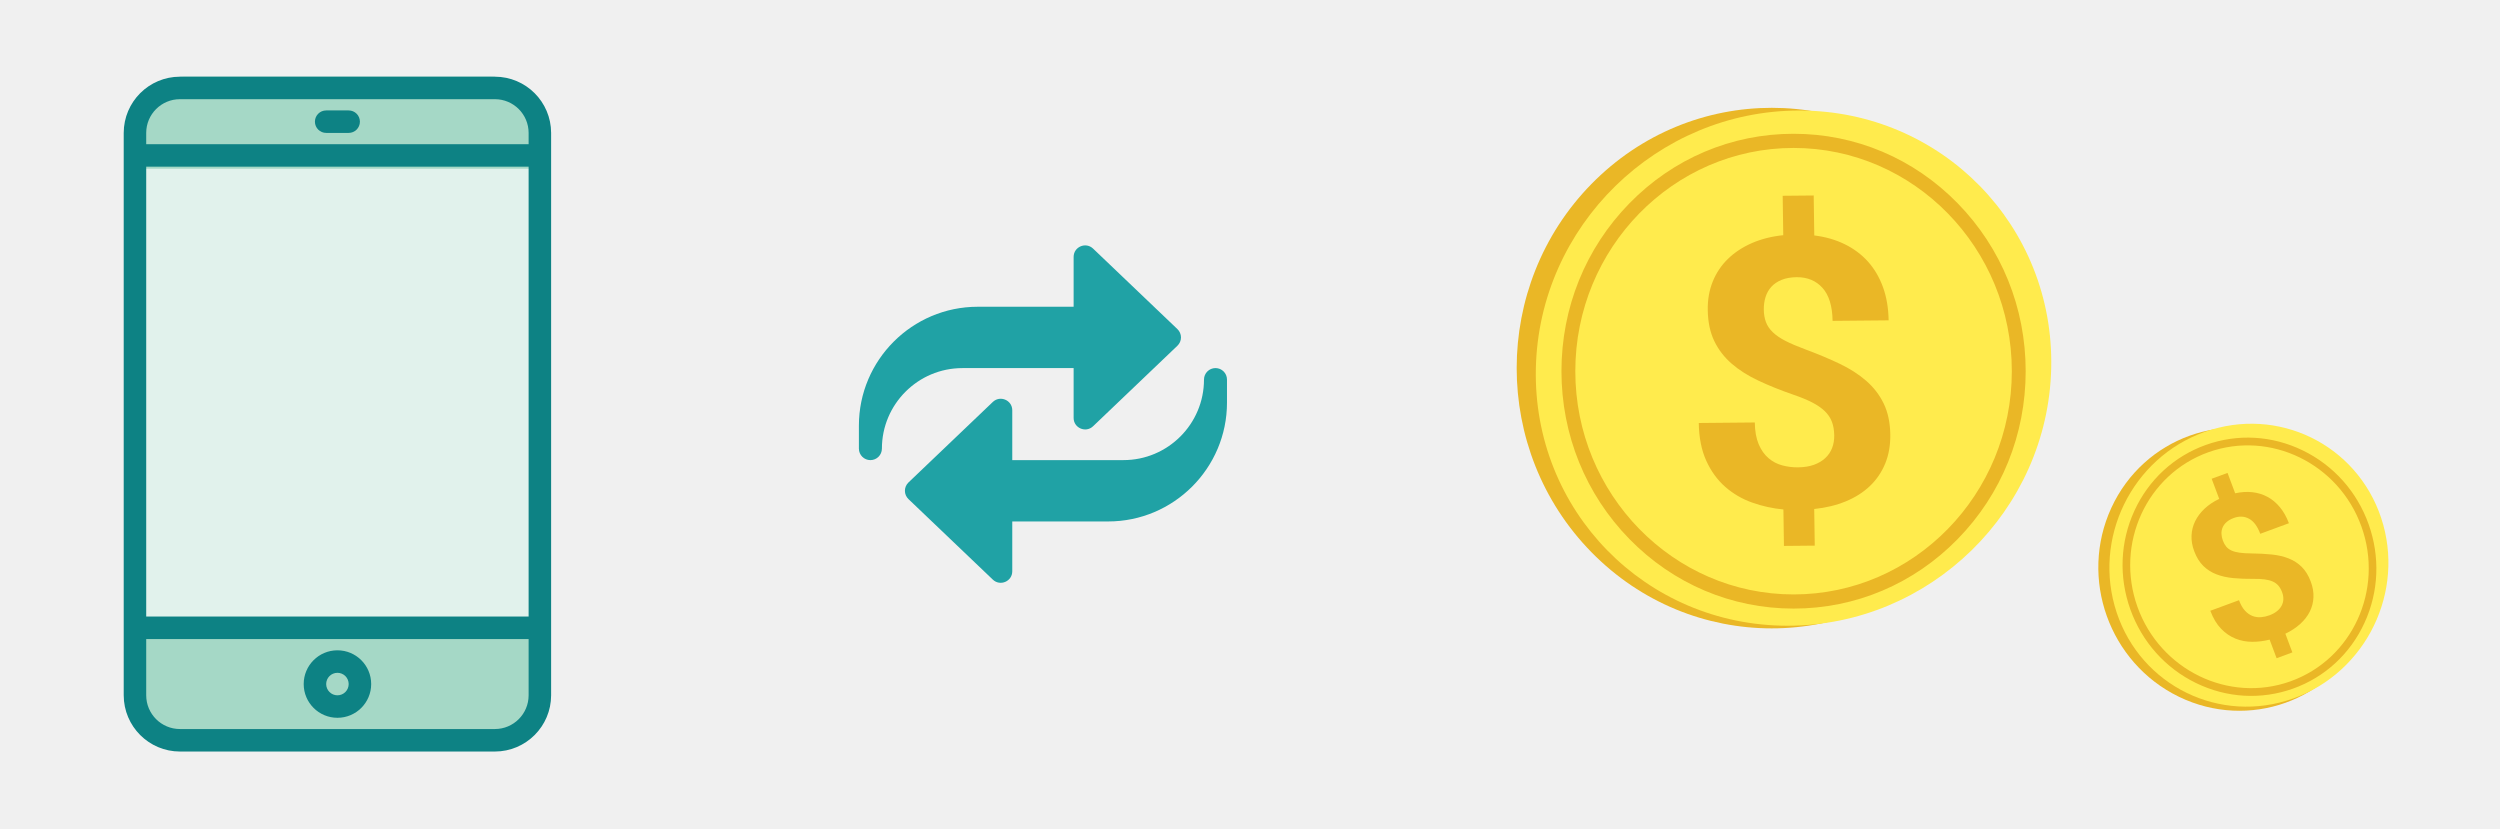
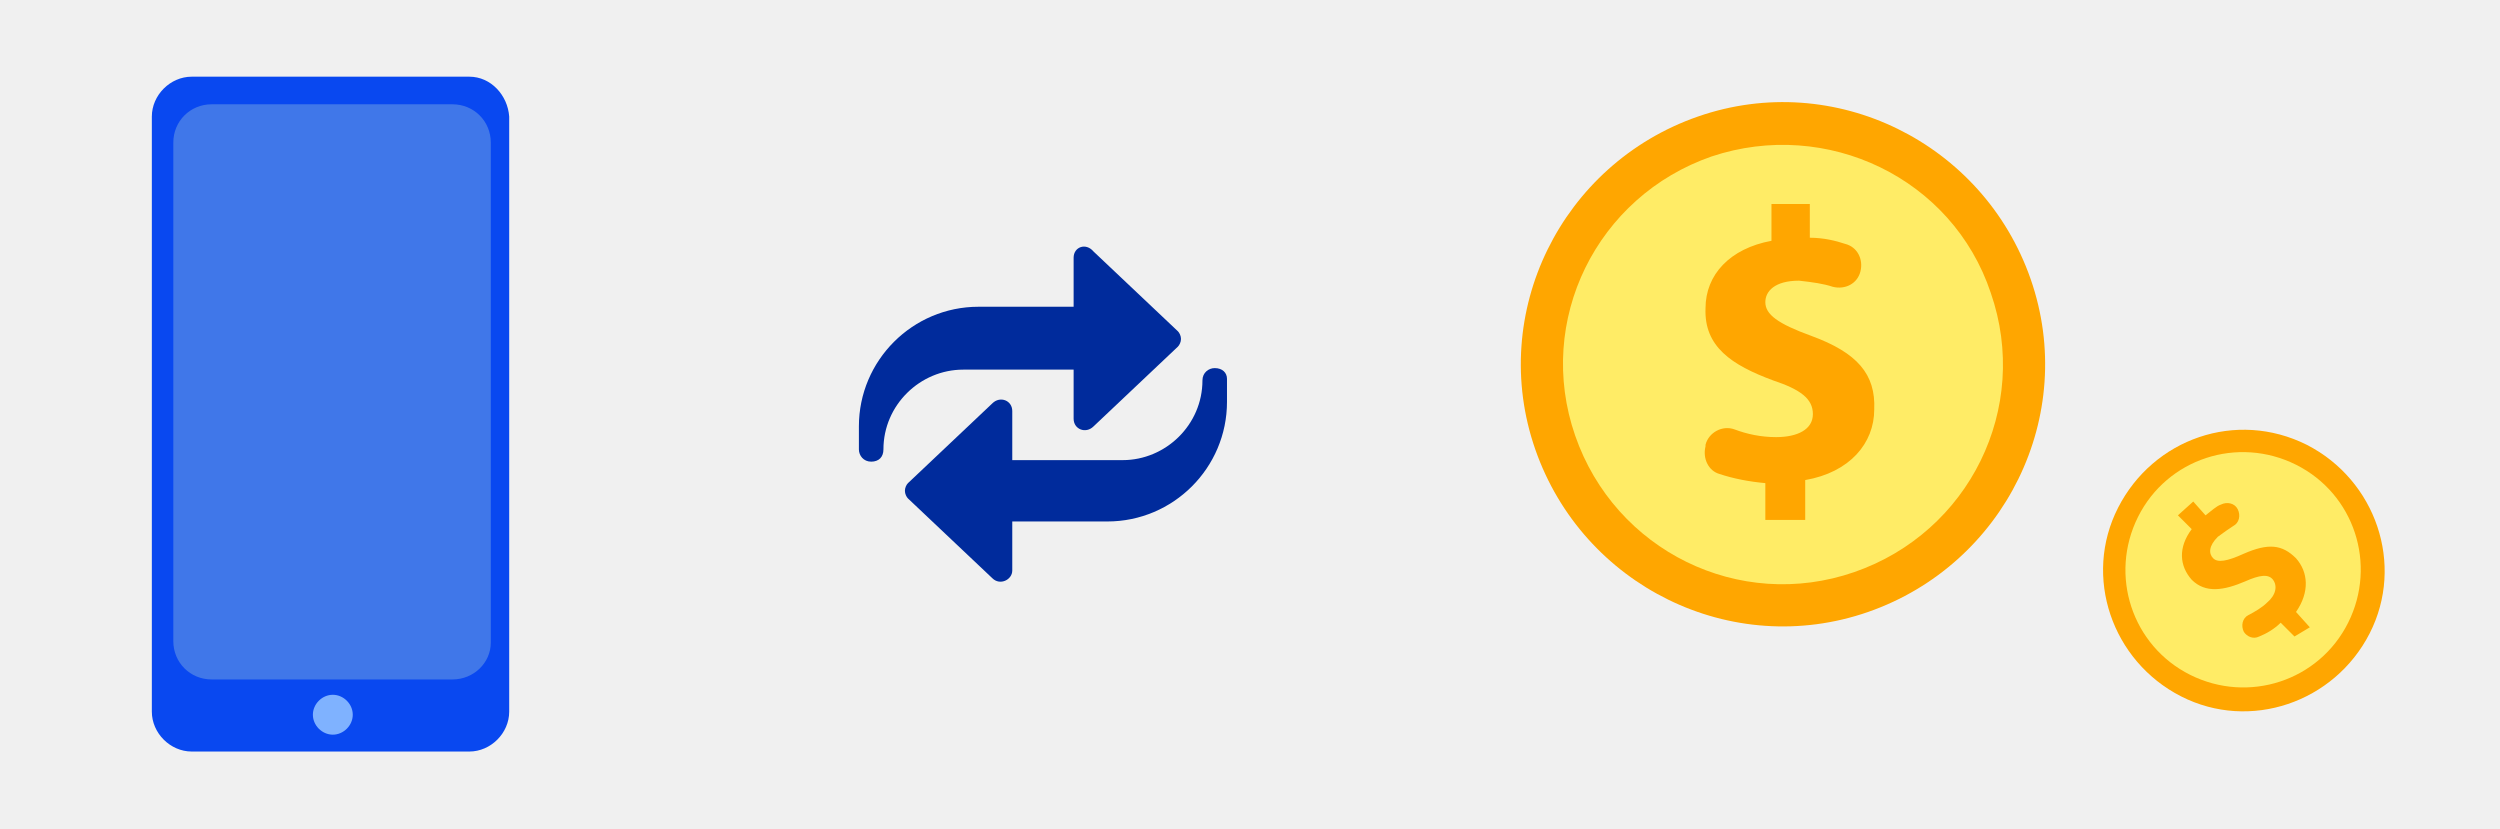
- <svg xmlns="http://www.w3.org/2000/svg" width="163" height="54" viewBox="0 0 163 54" fill="none">
-   <g clip-path="url(#clip0)">
-     <path d="M79.25 23.999C78.836 23.999 78.5 24.335 78.5 24.749C78.5 27.644 76.145 29.999 73.25 29.999H66V26.749C66 26.089 65.206 25.755 64.732 26.207L59.232 31.457C59.084 31.598 59 31.794 59 31.999C59 32.204 59.084 32.4 59.232 32.541L64.732 37.791C65.208 38.245 66 37.907 66 37.249V33.999H72.25C76.523 33.999 80 30.522 80 26.249V24.749C80 24.335 79.664 23.999 79.25 23.999Z" fill="#20A2A5" />
-     <path d="M70 16.75V20H63.75C59.477 20 56 23.477 56 27.75V29.25C56 29.664 56.336 30 56.75 30C57.164 30 57.5 29.664 57.5 29.25C57.5 26.355 59.855 24 62.75 24H70V27.25C70 27.907 70.791 28.248 71.268 27.792L76.768 22.542C76.916 22.401 77 22.205 77 22C77 21.795 76.916 21.599 76.768 21.458L71.268 16.208C70.791 15.754 70 16.092 70 16.75Z" fill="#20A2A5" />
+ <svg xmlns="http://www.w3.org/2000/svg" xmlns:xlink="http://www.w3.org/1999/xlink" version="1.1" id="Capa_1" x="0px" y="0px" viewBox="0 0 163 54" style="enable-background:new 0 0 163 54;" xml:space="preserve">
+   <style type="text/css">
+ 	.st0{clip-path:url(#SVGID_2_);}
+ 	.st1{fill:#002B9C;}
+ 	.st2{fill:#0D8284;}
+ 	.st3{fill:#0948F0;}
+ 	.st4{opacity:0.3;fill:#C3E5D9;enable-background:new    ;}
+ 	.st5{fill:#FFA600;}
+ 	.st6{fill:#FFEC66;}
+ 	.st7{fill:#7FB2FF;}
+ </style>
+   <g>
+     <defs>
+       <rect id="SVGID_1_" x="56" y="15" width="24" height="24" />
+     </defs>
+     <clipPath id="SVGID_2_">
+       <use xlink:href="#SVGID_1_" style="overflow:visible;" />
+     </clipPath>
+     <g class="st0">
+       <path class="st1" d="M79.2,24c-0.4,0-0.8,0.3-0.8,0.8c0,2.9-2.4,5.2-5.2,5.2H66v-3.2c0-0.7-0.8-1-1.3-0.5l-5.5,5.2    C59.1,31.6,59,31.8,59,32s0.1,0.4,0.2,0.5l5.5,5.2c0.5,0.5,1.3,0.1,1.3-0.5V34h6.2c4.3,0,7.8-3.5,7.8-7.8v-1.5    C80,24.3,79.7,24,79.2,24z" />
+       <path class="st1" d="M70,16.8V20h-6.2c-4.3,0-7.8,3.5-7.8,7.8v1.5c0,0.4,0.3,0.8,0.8,0.8s0.8-0.3,0.8-0.8c0-2.9,2.4-5.2,5.2-5.2    H70v3.2c0,0.7,0.8,1,1.3,0.5l5.5-5.2c0.1-0.1,0.2-0.3,0.2-0.5s-0.1-0.4-0.2-0.5l-5.5-5.2C70.8,15.8,70,16.1,70,16.8z" />
+     </g>
  </g>
-   <rect x="9" y="5" width="26" height="43" rx="3" fill="#A5D8C6" />
-   <rect x="9" y="11" width="26" height="30" fill="#E1F2EC" />
-   <path d="M32.266 5H11.733C9.709 5.002 8.069 6.643 8.066 8.667V45.333C8.069 47.357 9.709 48.998 11.733 49H32.266C34.29 48.998 35.931 47.357 35.933 45.333V8.667C35.931 6.643 34.29 5.002 32.266 5ZM34.466 45.333C34.466 46.548 33.481 47.533 32.266 47.533H11.733C10.518 47.533 9.533 46.548 9.533 45.333V41.667H34.466V45.333ZM34.466 40.2H9.533V10.867H34.466V40.2ZM34.466 9.4H9.533V8.667C9.533 7.452 10.518 6.467 11.733 6.467H32.266C33.481 6.467 34.466 7.452 34.466 8.667V9.4Z" fill="#0D8284" />
-   <path d="M22.001 42.4C20.786 42.4 19.801 43.385 19.801 44.6C19.801 45.815 20.786 46.8 22.001 46.8C23.216 46.8 24.201 45.815 24.201 44.6C24.201 43.385 23.216 42.4 22.001 42.4ZM22.001 45.334C21.596 45.334 21.267 45.005 21.267 44.6C21.267 44.195 21.596 43.867 22.001 43.867C22.406 43.867 22.734 44.195 22.734 44.6C22.734 45.005 22.406 45.334 22.001 45.334Z" fill="#0D8284" />
-   <path d="M22.733 7.2H21.267C20.862 7.2 20.533 7.528 20.533 7.933C20.533 8.338 20.862 8.666 21.267 8.666H22.733C23.138 8.666 23.466 8.338 23.466 7.933C23.466 7.528 23.138 7.2 22.733 7.2Z" fill="#0D8284" />
-   <path d="M127.276 36C133.77 29.373 133.77 18.627 127.276 12C120.782 5.373 110.253 5.373 103.759 12C97.264 18.627 97.264 29.373 103.759 36C110.253 42.627 120.782 42.627 127.276 36Z" fill="#EAB726" />
-   <path d="M116.559 40.798C125.837 40.798 133.529 33.278 133.739 24.002C133.948 14.726 126.596 7.206 117.318 7.206C108.039 7.206 100.348 14.726 100.138 24.002C99.928 33.278 107.28 40.798 116.559 40.798Z" fill="#FFEB4D" />
-   <path d="M106.239 35.146C103.382 32.223 101.807 28.335 101.807 24.2C101.807 20.066 103.381 16.179 106.239 13.256C109.097 10.332 112.898 8.722 116.941 8.722C120.983 8.722 124.783 10.332 127.641 13.256C130.499 16.179 132.074 20.067 132.074 24.2C132.074 28.334 130.5 32.222 127.641 35.146C124.783 38.069 120.982 39.68 116.941 39.68C112.898 39.68 109.098 38.069 106.239 35.146ZM102.71 24.201C102.71 32.227 109.094 38.757 116.941 38.757C124.787 38.757 131.171 32.227 131.171 24.201C131.171 16.176 124.787 9.646 116.941 9.646C109.094 9.646 102.71 16.175 102.71 24.201Z" fill="#EAB726" />
-   <path d="M119.592 28.385C119.587 28.049 119.536 27.753 119.44 27.498C119.343 27.243 119.188 27.012 118.975 26.806C118.761 26.6 118.487 26.411 118.151 26.238C117.816 26.066 117.407 25.897 116.924 25.733C116.094 25.446 115.339 25.142 114.661 24.824C113.982 24.506 113.399 24.138 112.913 23.718C112.427 23.298 112.046 22.806 111.773 22.24C111.5 21.675 111.357 21 111.346 20.215C111.335 19.536 111.444 18.915 111.673 18.352C111.901 17.79 112.23 17.299 112.662 16.879C113.094 16.459 113.614 16.116 114.221 15.85C114.829 15.585 115.511 15.412 116.268 15.334L116.231 12.765L118.253 12.746L118.291 15.351C119.017 15.44 119.677 15.63 120.271 15.92C120.865 16.211 121.372 16.59 121.792 17.058C122.212 17.526 122.538 18.082 122.771 18.723C123.003 19.366 123.126 20.086 123.138 20.886L119.485 20.92C119.471 19.96 119.252 19.244 118.827 18.771C118.404 18.3 117.841 18.067 117.143 18.073C116.764 18.077 116.438 18.134 116.166 18.245C115.894 18.355 115.67 18.505 115.496 18.694C115.322 18.885 115.195 19.107 115.115 19.364C115.034 19.62 114.996 19.897 115 20.193C115.004 20.488 115.05 20.756 115.138 20.996C115.225 21.235 115.374 21.456 115.583 21.658C115.793 21.86 116.069 22.05 116.414 22.227C116.758 22.403 117.184 22.585 117.692 22.773C118.513 23.078 119.262 23.391 119.937 23.713C120.611 24.035 121.192 24.407 121.679 24.831C122.165 25.255 122.546 25.749 122.819 26.315C123.092 26.881 123.235 27.552 123.247 28.328C123.257 29.031 123.147 29.665 122.914 30.227C122.682 30.79 122.35 31.277 121.918 31.689C121.486 32.101 120.962 32.434 120.346 32.688C119.731 32.942 119.044 33.108 118.287 33.187L118.322 35.575L116.313 35.594L116.278 33.217C115.577 33.152 114.899 33.002 114.242 32.768C113.586 32.534 113.001 32.194 112.489 31.746C111.978 31.298 111.564 30.733 111.252 30.047C110.938 29.362 110.774 28.539 110.76 27.579L114.413 27.545C114.421 28.113 114.506 28.587 114.667 28.965C114.828 29.344 115.042 29.646 115.306 29.871C115.571 30.097 115.87 30.255 116.205 30.343C116.539 30.432 116.879 30.474 117.224 30.471C117.62 30.467 117.967 30.413 118.264 30.306C118.562 30.199 118.81 30.052 119.009 29.866C119.209 29.68 119.357 29.461 119.455 29.207C119.55 28.956 119.596 28.682 119.592 28.385Z" fill="#EAB726" />
-   <path d="M154.136 41.111C156.252 36.518 154.279 31.003 149.73 28.794C145.18 26.585 139.776 28.518 137.66 33.111C135.544 37.705 137.516 43.22 142.066 45.429C146.616 47.638 152.02 45.705 154.136 41.111Z" fill="#EAB726" />
-   <path d="M149.517 45.541C154.279 43.837 156.846 38.566 155.251 33.766C153.655 28.967 148.502 26.457 143.74 28.161C138.978 29.864 136.411 35.136 138.006 39.935C139.601 44.734 144.755 47.244 149.517 45.541Z" fill="#FFEB4D" />
-   <path d="M143.183 44.535C141.18 43.559 139.658 41.853 138.898 39.731C138.139 37.609 138.234 35.325 139.164 33.3C140.094 31.275 141.749 29.75 143.824 29.008C145.899 28.266 148.144 28.395 150.148 29.371C152.151 30.346 153.673 32.052 154.432 34.174C155.191 36.295 155.097 38.58 154.167 40.605C153.237 42.63 151.582 44.155 149.508 44.897C147.433 45.639 145.187 45.51 143.183 44.535ZM139.362 39.566C140.836 43.684 145.311 45.864 149.338 44.423C153.365 42.983 155.443 38.459 153.969 34.34C152.496 30.221 148.021 28.042 143.994 29.483C139.967 30.923 137.889 35.446 139.362 39.566Z" fill="#EAB726" />
-   <path d="M148.794 38.614C148.73 38.443 148.649 38.3 148.553 38.187C148.457 38.074 148.335 37.984 148.188 37.917C148.04 37.851 147.864 37.804 147.661 37.777C147.457 37.75 147.216 37.739 146.938 37.743C146.459 37.748 146.016 37.73 145.61 37.692C145.203 37.653 144.836 37.571 144.51 37.445C144.183 37.319 143.897 37.136 143.653 36.896C143.409 36.656 143.212 36.336 143.062 35.935C142.932 35.588 142.874 35.25 142.888 34.919C142.902 34.589 142.981 34.276 143.125 33.981C143.27 33.686 143.473 33.415 143.736 33.167C144 32.919 144.318 32.705 144.692 32.526L144.201 31.215L145.236 30.834L145.733 32.163C146.122 32.076 146.496 32.052 146.854 32.092C147.213 32.132 147.542 32.234 147.844 32.397C148.145 32.56 148.415 32.786 148.652 33.072C148.889 33.359 149.084 33.706 149.237 34.114L147.369 34.803C147.185 34.313 146.942 33.985 146.637 33.821C146.333 33.656 146.001 33.64 145.644 33.772C145.45 33.843 145.293 33.932 145.174 34.039C145.055 34.145 144.967 34.264 144.913 34.393C144.858 34.522 144.834 34.66 144.84 34.806C144.845 34.953 144.877 35.102 144.933 35.253C144.99 35.404 145.063 35.533 145.151 35.64C145.24 35.746 145.357 35.832 145.502 35.898C145.646 35.963 145.823 36.01 146.032 36.037C146.241 36.065 146.493 36.08 146.789 36.083C147.266 36.088 147.708 36.112 148.113 36.153C148.519 36.194 148.885 36.279 149.213 36.407C149.54 36.535 149.826 36.719 150.07 36.959C150.315 37.2 150.511 37.518 150.659 37.914C150.794 38.273 150.853 38.618 150.837 38.95C150.822 39.281 150.741 39.592 150.595 39.883C150.449 40.174 150.241 40.441 149.971 40.684C149.702 40.927 149.38 41.139 149.006 41.318L149.462 42.537L148.435 42.916L147.98 41.703C147.609 41.798 147.233 41.846 146.853 41.846C146.473 41.846 146.111 41.779 145.766 41.643C145.421 41.507 145.105 41.293 144.819 40.998C144.532 40.704 144.297 40.312 144.113 39.822L145.982 39.134C146.09 39.424 146.221 39.651 146.373 39.816C146.525 39.981 146.69 40.097 146.868 40.164C147.045 40.231 147.227 40.257 147.415 40.241C147.603 40.225 147.785 40.185 147.962 40.12C148.164 40.045 148.332 39.953 148.465 39.844C148.598 39.734 148.699 39.614 148.767 39.481C148.835 39.349 148.871 39.209 148.875 39.061C148.877 38.915 148.851 38.766 148.794 38.614Z" fill="#EAB726" />
-   <defs>
-     <clipPath id="clip0">
-       <rect width="24" height="24" fill="white" transform="matrix(1 0 0 -1 56 39)" />
-     </clipPath>
-   </defs>
+   <path class="st2" d="M22.7,7.2h-1.5c-0.4,0-0.7,0.3-0.7,0.7c0,0.4,0.3,0.7,0.7,0.7h1.5c0.4,0,0.7-0.3,0.7-0.7  C23.5,7.5,23.1,7.2,22.7,7.2z" />
+   <g>
+     <path class="st3" d="M12.5,49h18.1c1.4,0,2.6-1.2,2.6-2.6V7.6C33.1,6.2,32,5,30.6,5H12.5c-1.4,0-2.6,1.2-2.6,2.6v38.8   C9.9,47.8,11.1,49,12.5,49z" />
+     <path class="st4" d="M32,41.9V9.3c0-1.4-1.1-2.5-2.5-2.5H13.8c-1.4,0-2.5,1.1-2.5,2.5v32.5c0,1.4,1.1,2.5,2.5,2.5h15.7   C30.9,44.3,32,43.2,32,41.9z" />
+   </g>
+   <g>
+     <path class="st5" d="M132.4,18.2c3.1,8.9-1.7,18.6-10.6,21.7c-8.9,3.1-18.6-1.7-21.7-10.6c-3.1-8.9,1.7-18.6,10.6-21.7   S129.3,9.3,132.4,18.2z" />
+     <path class="st6" d="M129.8,19.1c2.6,7.5-1.4,15.6-8.9,18.2c-7.5,2.6-15.6-1.4-18.2-8.9c-2.6-7.5,1.4-15.6,8.9-18.2   C119.1,7.7,127.3,11.6,129.8,19.1z" />
+     <g>
+       <path class="st5" d="M115.1,33.9l0-2.4c-1.1-0.1-2.1-0.3-3-0.6c-0.7-0.2-1.1-1-0.9-1.8l0-0.1c0.2-0.8,1.1-1.3,1.9-1    c0.8,0.3,1.7,0.5,2.7,0.5c1.4,0,2.4-0.5,2.4-1.5c0-1-0.8-1.6-2.6-2.2c-2.7-1-4.5-2.2-4.4-4.7c0-2.2,1.6-3.9,4.3-4.4l0-2.4l2.5,0    l0,2.2c0.9,0,1.7,0.2,2.3,0.4c0.8,0.2,1.2,1,1,1.8l0,0c-0.2,0.8-1,1.2-1.8,1c-0.6-0.2-1.3-0.3-2.2-0.4c-1.6,0-2.2,0.7-2.2,1.4    c0,0.8,0.8,1.4,3,2.2c3,1.1,4.2,2.5,4.1,4.8c0,2.2-1.6,4.1-4.5,4.6l0,2.6L115.1,33.9z" />
+     </g>
+   </g>
+   <path class="st7" d="M21.7,47.9c-0.7,0-1.3-0.6-1.3-1.3c0-0.7,0.6-1.3,1.3-1.3c0.7,0,1.3,0.6,1.3,1.3C23,47.3,22.4,47.9,21.7,47.9z" />
+   <g>
+     <path class="st5" d="M150.4,29c4.5,2.3,6.4,7.8,4.1,12.3c-2.3,4.5-7.8,6.4-12.3,4.1c-4.5-2.3-6.4-7.8-4.1-12.3S145.8,26.7,150.4,29   z" />
+     <path class="st6" d="M149.7,30.3c3.8,1.9,5.3,6.5,3.4,10.3c-1.9,3.8-6.5,5.3-10.3,3.4c-3.8-1.9-5.3-6.5-3.4-10.3   S145.9,28.4,149.7,30.3z" />
+     <g>
+       <path class="st5" d="M149.6,41.5l-0.9-0.9c-0.4,0.4-0.9,0.7-1.4,0.9c-0.4,0.2-0.8,0-1-0.3l0,0c-0.2-0.4-0.1-0.9,0.3-1.1    c0.4-0.2,0.9-0.5,1.2-0.8c0.6-0.5,0.7-1.1,0.4-1.5c-0.3-0.4-0.9-0.3-1.8,0.1c-1.4,0.6-2.6,0.8-3.5-0.1c-0.8-0.9-0.9-2.1,0-3.3    l-0.9-0.9l1-0.9l0.8,0.9c0.4-0.3,0.7-0.6,1-0.7c0.4-0.2,0.9-0.1,1.1,0.3l0,0c0.2,0.4,0.1,0.9-0.3,1.1c-0.3,0.2-0.6,0.4-1,0.7    c-0.6,0.6-0.6,1.1-0.3,1.4c0.3,0.3,0.9,0.2,2-0.3c1.6-0.7,2.5-0.6,3.4,0.3c0.8,0.9,0.9,2.2,0,3.5l0.9,1L149.6,41.5z" />
+     </g>
+   </g>
</svg>
